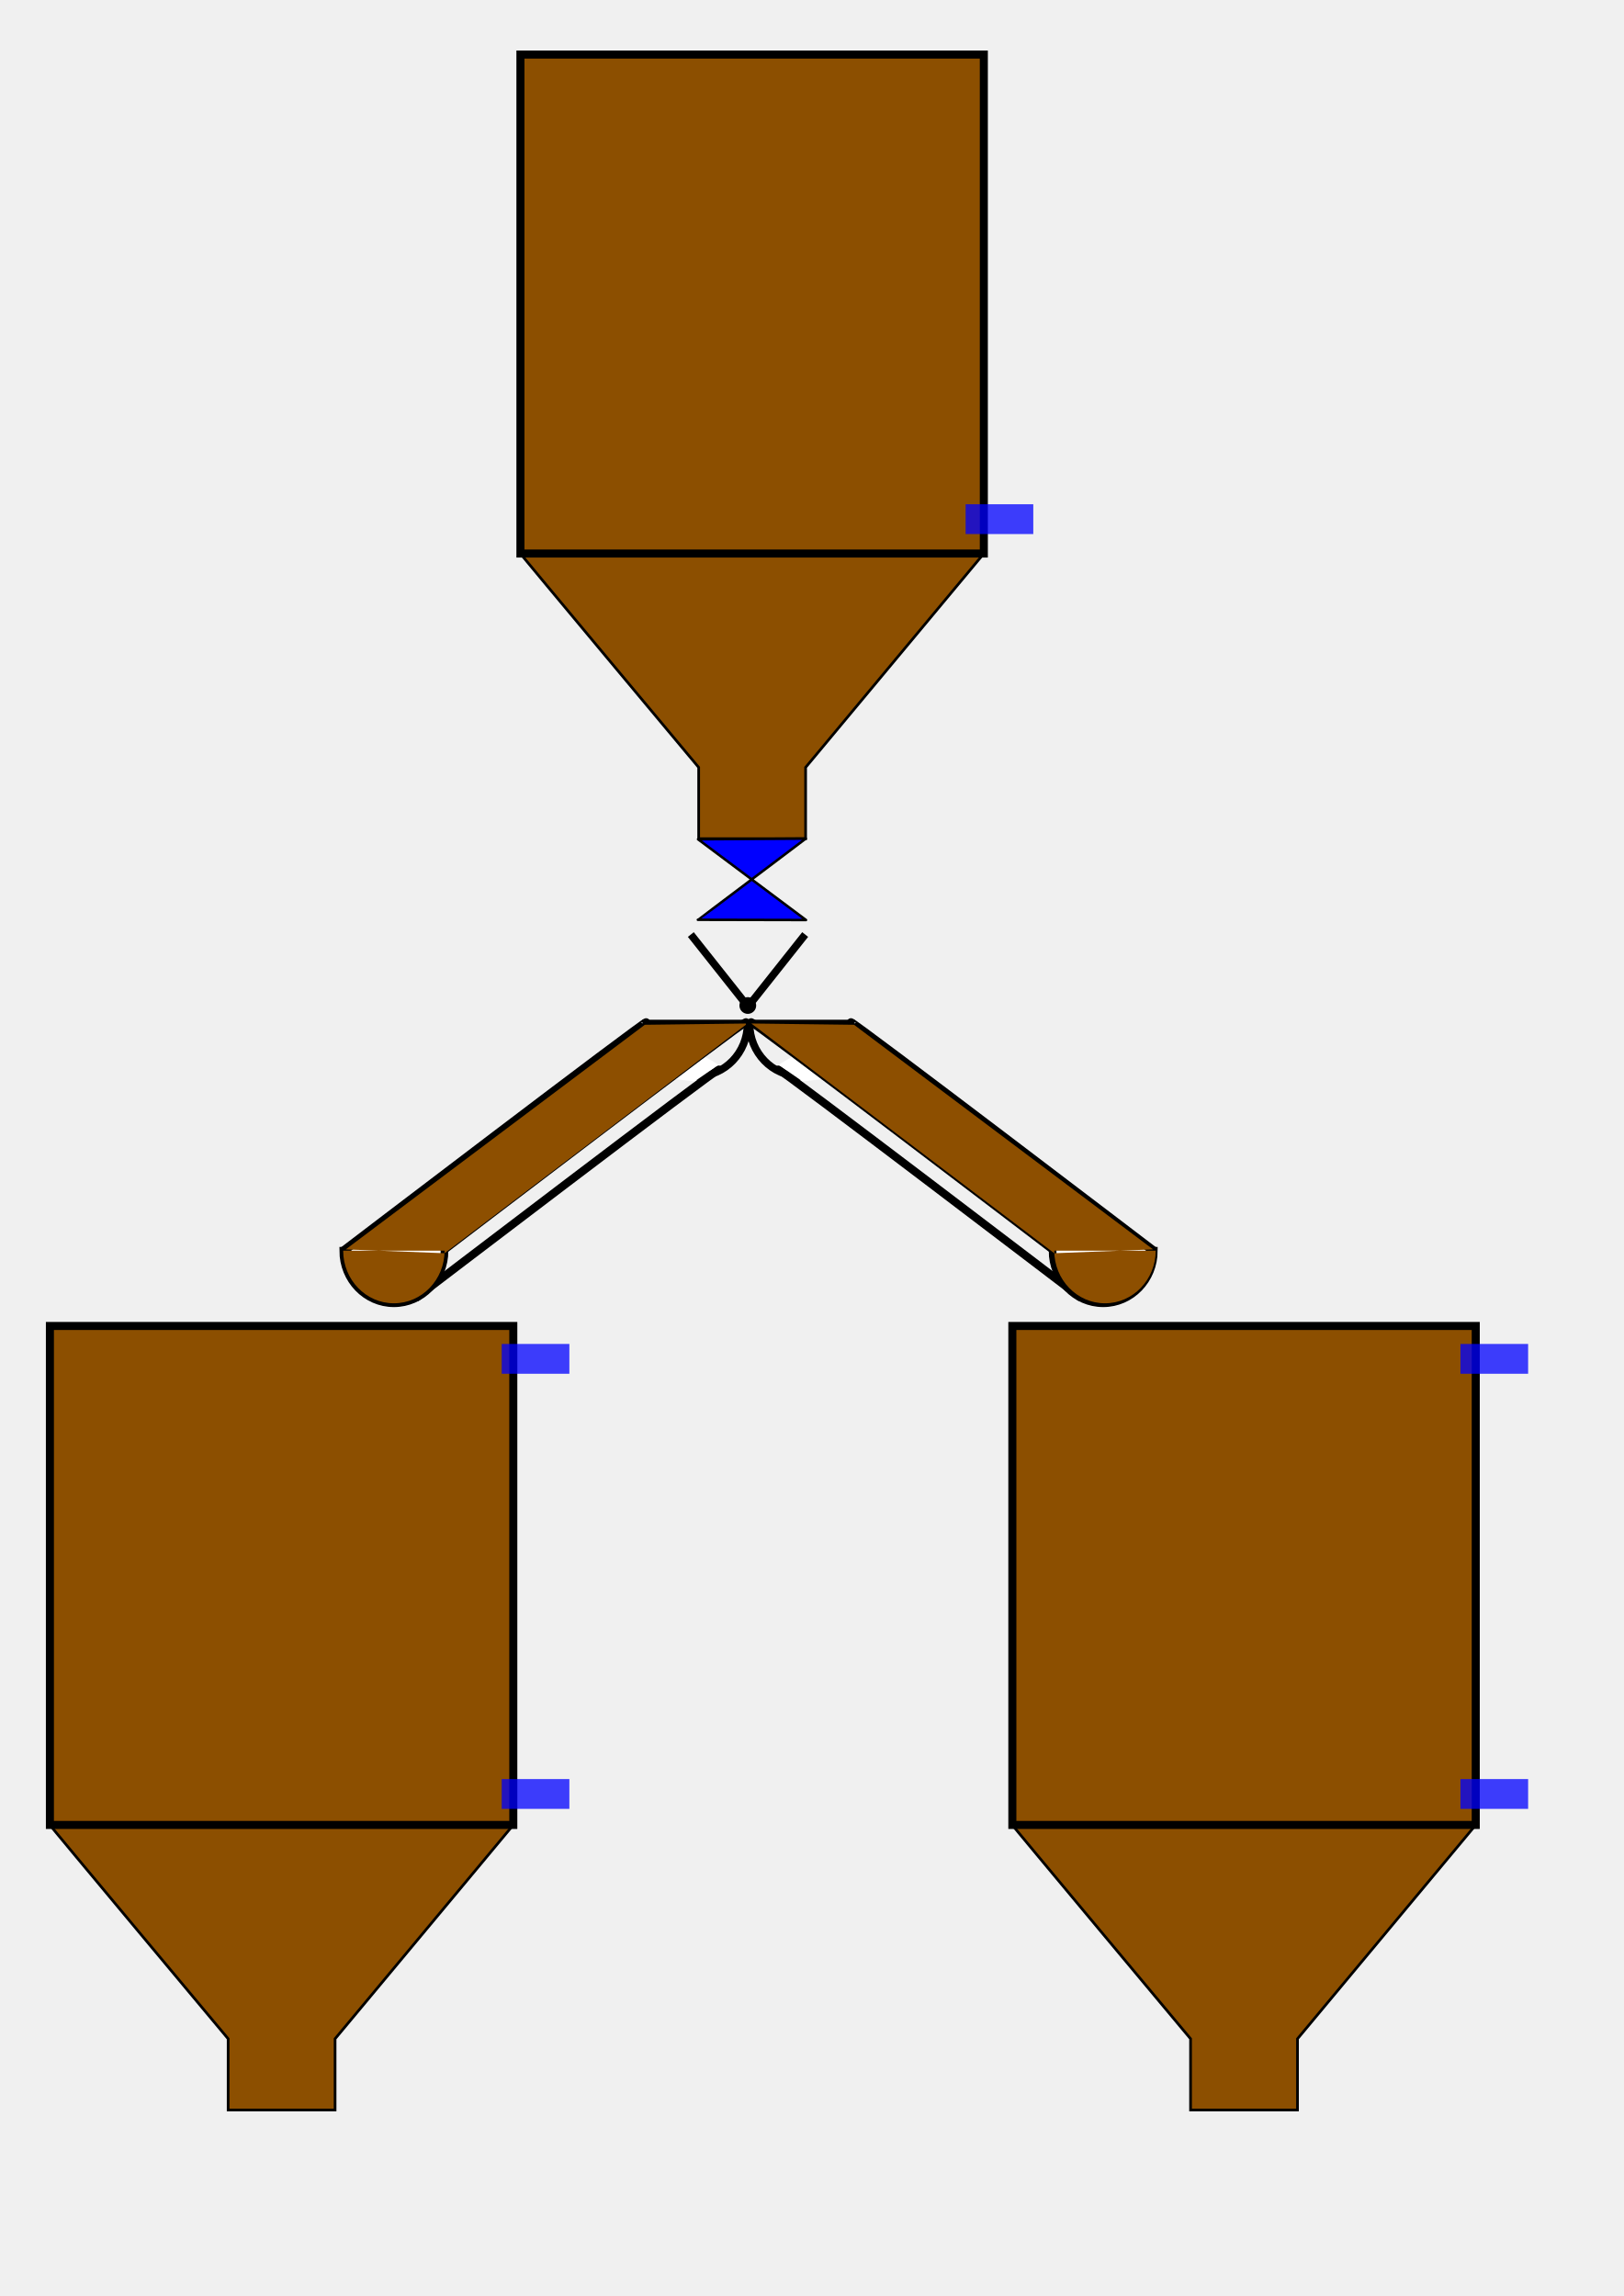
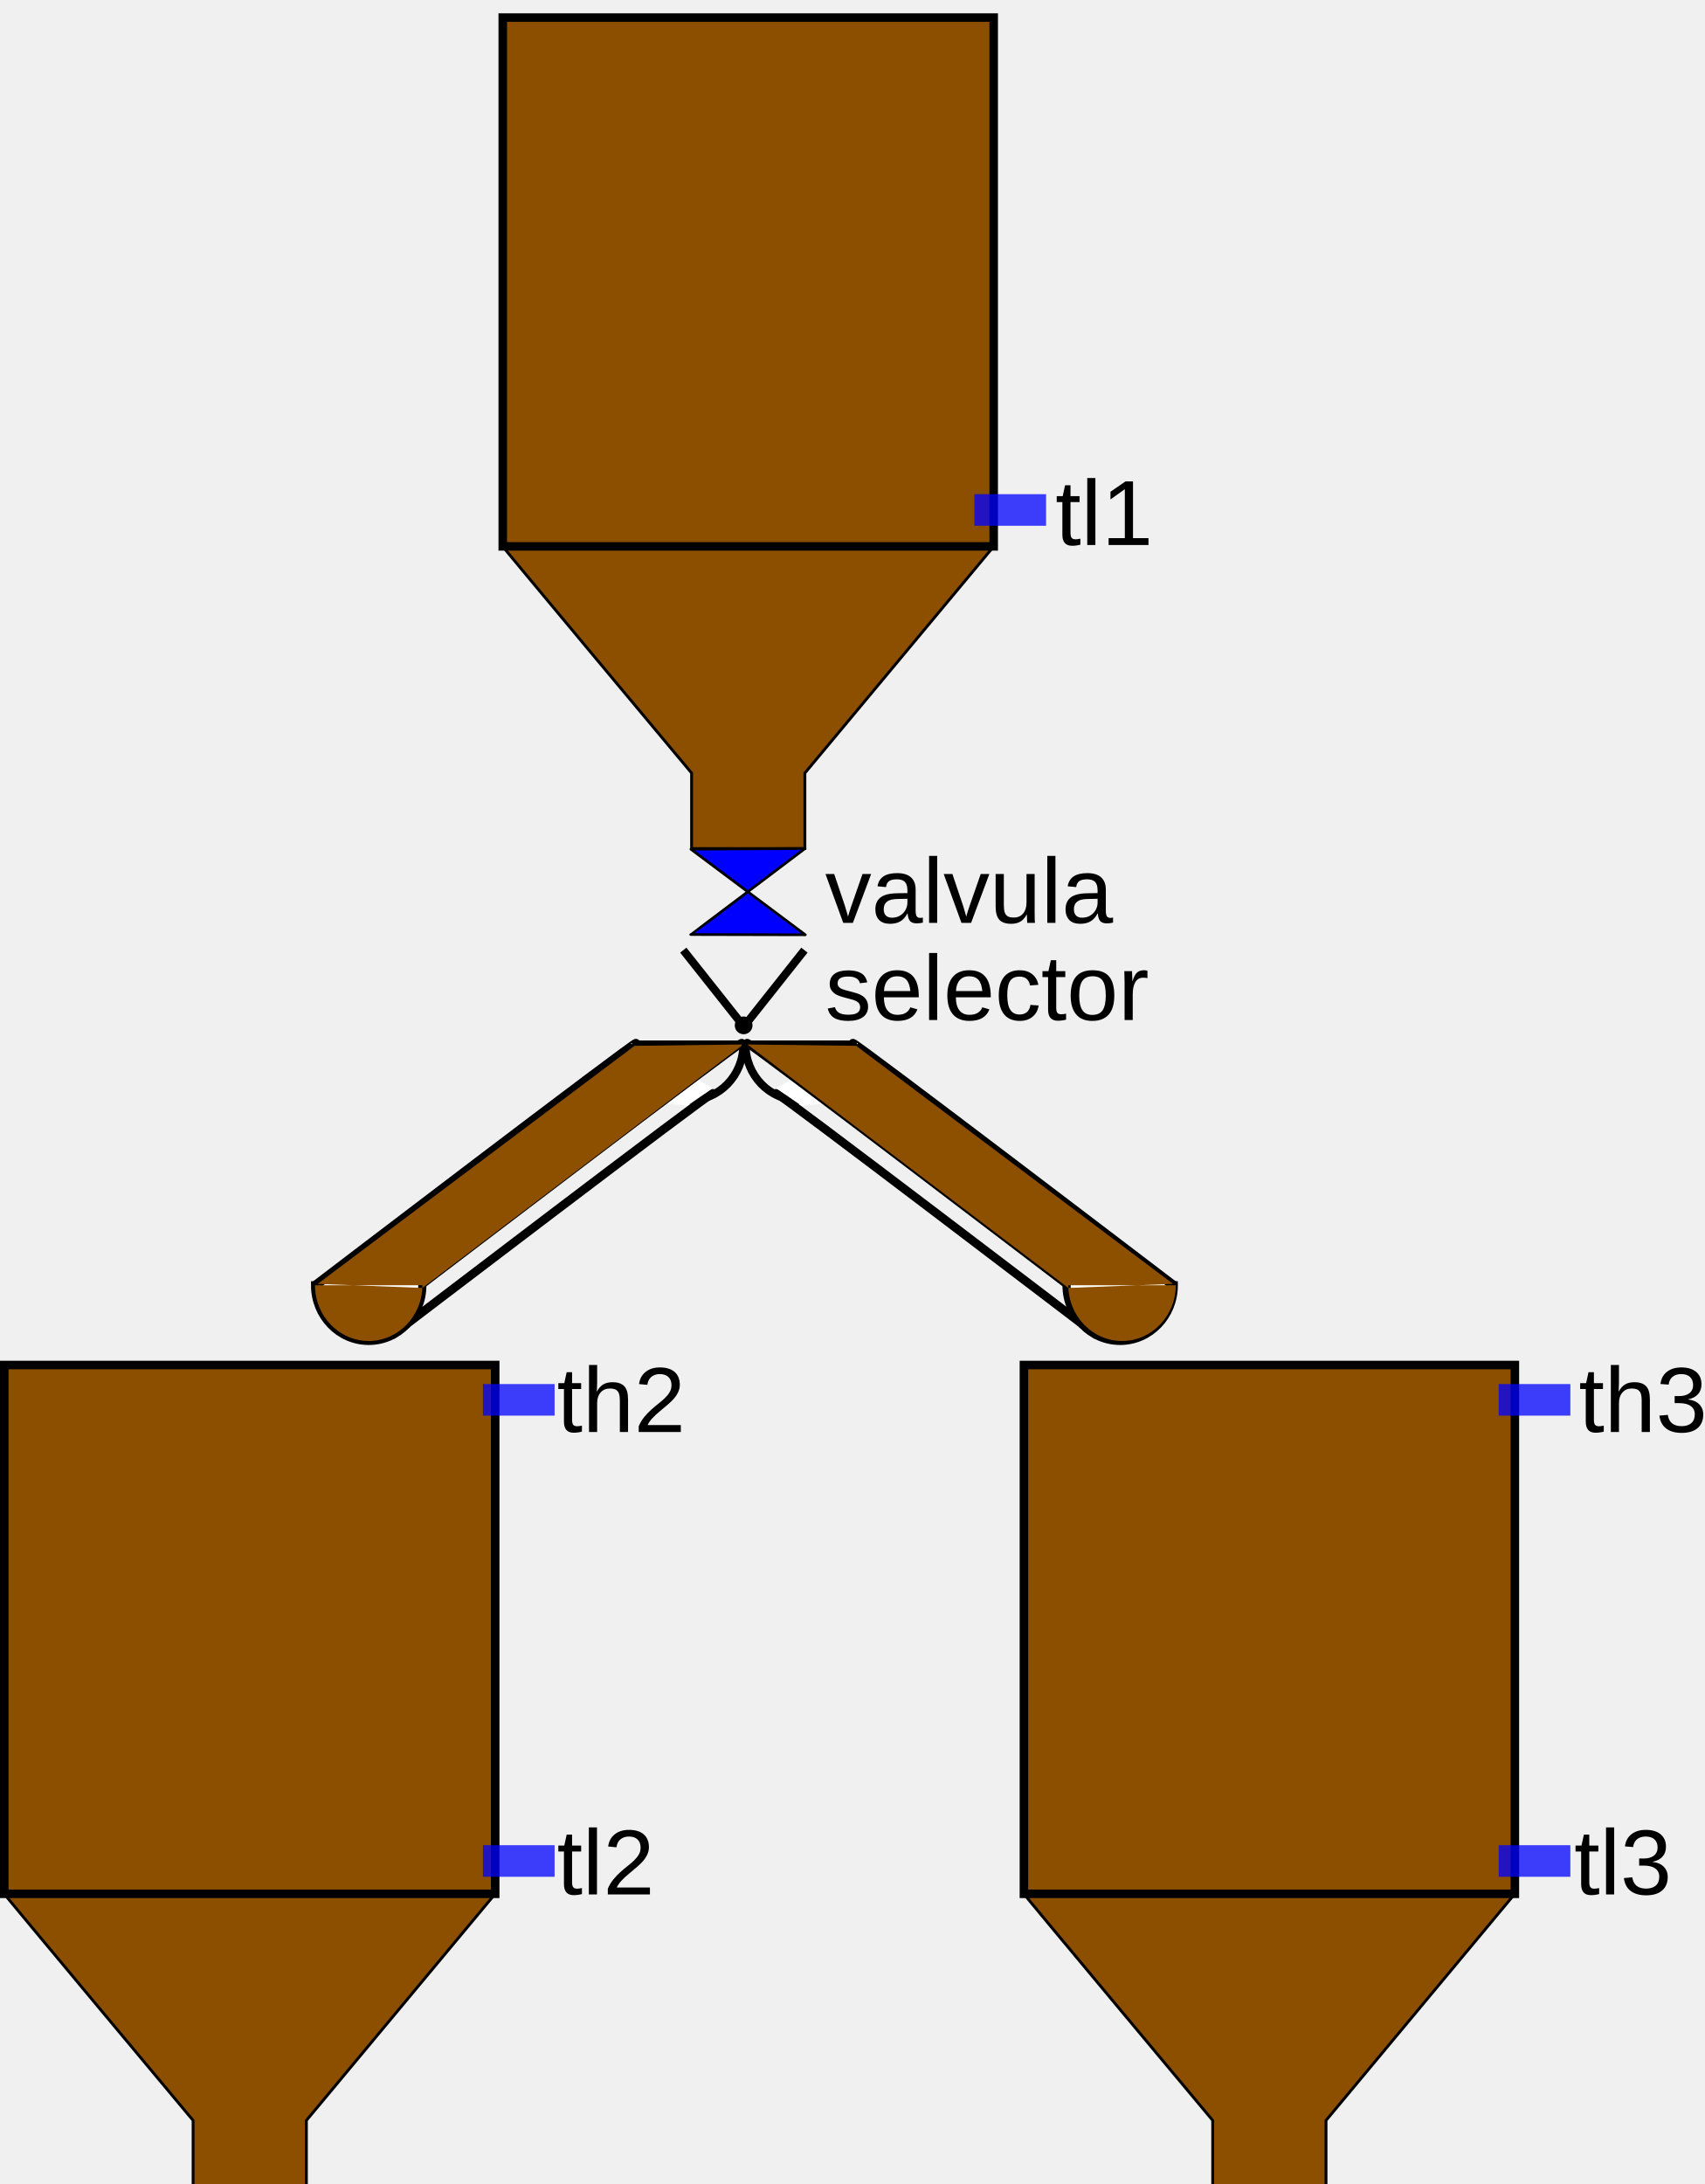
- <svg xmlns="http://www.w3.org/2000/svg" version="1.0" x="0" y="0" width="744.094" height="1052.362" viewBox="0 0 807 1127" id="svg1">
-   <defs id="defs3" />
-   <g transform="translate(187.7951,88.58272)" style="font-size:12;" id="g631">
-     <path d="M 49.762,516.394 A 13.078,12.759 0 1 1 23.605,516.394 L 36.684,516.394 z" style="fill:none;fill-opacity:0.75;fill-rule:evenodd;stroke-width:3pt;" id="path586" />
-     <path d="M 33.175,527.239 A 25.2,26.157 0 1 1 -17.225,527.239 L 7.975,527.239 z" transform="translate(0,-1.27595)" style="fill:none;fill-opacity:0.75;fill-rule:evenodd;stroke:#000000;stroke-width:3.75;" id="path588" />
-     <path d="M 133.337 412.404 C 133.337 411.128 -17.225 525.963 -17.225 525.963 " style="fill:none;fill-opacity:0.75;fill-rule:evenodd;stroke:#000000;stroke-width:4;" id="path616" />
-     <ellipse cx="33.175" cy="557.224" rx="0" ry="0.638" style="fill:#ff0000;fill-opacity:0.75;fill-rule:evenodd;stroke-width:3pt;" id="path589" />
-     <path d="M 33.175,527.239 A 25.2,26.157 0 1 1 -17.225,527.239 L 7.975,527.239 z" transform="translate(150.5622,-114.1976)" style="fill:none;fill-opacity:0.75;fill-rule:evenodd;stroke:#000000;stroke-width:3.75;" id="path612" />
-     <path d="M 169.405 435.929 C 169.405 434.653 18.846 549.488 18.846 549.488 " style="fill:none;fill-opacity:0.75;fill-rule:evenodd;stroke:#000000;stroke-width:4;" id="path618" />
-     <path d="M -8.302 521.839 C -8.302 521.839 -15.389 527.712 -15.322 527.712 C -15.254 527.712 -14.714 530.344 -14.714 530.344 L 31.184 527.847 L 31.251 521.029 L -8.302 521.839 z " style="fill:#ffffff;fill-rule:evenodd;stroke-width:1pt;stroke-opacity:0.986;" id="path629" />
-     <path d="M 169.328 433.575 L 157.408 441.814 C 157.408 441.814 121.299 437.607 121.299 437.607 L 129.713 417.449 L 132.868 414.995 C 132.868 414.995 137.601 414.819 137.601 414.995 C 137.601 415.17 169.678 433.575 169.328 433.575 z " style="fill:#ffffff;fill-rule:evenodd;stroke-width:1pt;" id="path630" />
-     <path d="M 182.939 412.404 C 182.939 411.128 32.381 525.963 32.381 525.963 " style="fill:none;fill-opacity:0.75;fill-rule:evenodd;stroke:#000000;stroke-width:4;" id="path617" />
+ <svg xmlns="http://www.w3.org/2000/svg" width="737.19" height="944.56" version="1.0" viewBox="0 0 799.51 1011.5">
+   <g transform="translate(164.99 70.42)">
+     <g fill="none">
+       <path d="m49.762 516.39a13.078 12.759 0 1 1-26.157 0h13.078z" stroke-width="3pt" />
+       <path transform="translate(0 -1.276)" d="m33.175 527.24a25.2 26.157 0 1 1-50.4-6e-5l25.2 6e-5z" stroke="#000" stroke-width="3.75" />
+       <path d="m133.34 412.4c0-1.276-150.56 113.56-150.56 113.56" stroke="#000" stroke-width="4" />
+     </g>
+     <ellipse cx="33.175" cy="557.22" rx="0" ry=".638" fill="#f00" fill-opacity=".75" fill-rule="evenodd" stroke-width="3pt" />
+     <path transform="translate(150.56 -114.2)" d="m33.175 527.24a25.2 26.157 0 1 1-50.4-6e-5l25.2 6e-5z" fill="none" stroke="#000" stroke-width="3.75" />
+     <path d="m169.4 435.93c0-1.276-150.56 113.56-150.56 113.56" fill="none" stroke="#000" stroke-width="4" />
+     <path d="m-8.302 521.84s-7.087 5.873-7.02 5.873 0.608 2.632 0.608 2.632l45.898-2.497 0.068-6.818z" fill="#fff" fill-rule="evenodd" stroke-opacity=".986" stroke-width="1pt" />
+     <path d="m169.33 433.58-11.92 8.239-36.109-4.207 8.414-20.158 3.155-2.454s4.733-0.176 4.733 0c0 0.175 32.077 18.58 31.727 18.58z" fill="#fff" fill-rule="evenodd" stroke-width="1pt" />
+     <path d="m182.94 412.4c0-1.276-150.56 113.56-150.56 113.56" fill="none" stroke="#000" stroke-width="4" />
  </g>
-   <path d="M 220.959 614.538 C 220.959 628.977 209.67 640.695 195.761 640.695 C 181.852 640.695 170.563 628.977 170.563 614.538 C 170.563 614.538 170.563 614.538 170.563 614.538 L 195.761 614.538 L 220.959 614.538 z M 171.839 613.9 L 220.959 615.814 L 371.516 501.617 L 320.478 502.255 L 171.839 613.9 z " style="font-size:12;fill:#8d4f00;fill-rule:evenodd;stroke-width:3.75;" id="grainL" />
-   <g transform="matrix(-1,0,0,1,556.2751,88.58272)" style="font-size:12;" id="g641">
-     <path d="M 49.762,516.394 A 13.078,12.759 0 1 1 23.605,516.394 L 36.684,516.394 z" style="fill:none;fill-opacity:0.75;fill-rule:evenodd;stroke-width:3pt;" id="path642" />
-     <path d="M 33.175,527.239 A 25.2,26.157 0 1 1 -17.225,527.239 L 7.975,527.239 z" transform="translate(0,-1.27595)" style="fill:none;fill-opacity:0.75;fill-rule:evenodd;stroke:#000000;stroke-width:3.75;" id="path643" />
-     <path d="M 133.337 412.404 C 133.337 411.128 -17.225 525.963 -17.225 525.963 " style="fill:none;fill-opacity:0.75;fill-rule:evenodd;stroke:#000000;stroke-width:4;" id="path644" />
-     <ellipse cx="33.175" cy="557.224" rx="0" ry="0.638" style="fill:#ff0000;fill-opacity:0.75;fill-rule:evenodd;stroke-width:3pt;" id="path645" />
-     <path d="M 33.175,527.239 A 25.2,26.157 0 1 1 -17.225,527.239 L 7.975,527.239 z" transform="translate(150.5622,-114.1976)" style="fill:none;fill-opacity:0.75;fill-rule:evenodd;stroke:#000000;stroke-width:3.75;" id="path646" />
-     <path d="M 169.405 435.929 C 169.405 434.653 18.846 549.488 18.846 549.488 " style="fill:none;fill-opacity:0.75;fill-rule:evenodd;stroke:#000000;stroke-width:4;" id="path647" />
-     <path d="M -8.302 521.839 C -8.302 521.839 -15.389 527.712 -15.322 527.712 C -15.254 527.712 -14.714 530.344 -14.714 530.344 L 31.184 527.847 L 31.251 521.029 L -8.302 521.839 z " style="fill:#ffffff;fill-rule:evenodd;stroke-width:1pt;stroke-opacity:0.986;" id="path648" />
-     <path d="M 169.328 433.575 L 157.408 441.814 C 157.408 441.814 121.299 437.607 121.299 437.607 L 129.713 417.449 L 132.868 414.995 C 132.868 414.995 137.601 414.819 137.601 414.995 C 137.601 415.17 169.678 433.575 169.328 433.575 z " style="fill:#ffffff;fill-rule:evenodd;stroke-width:1pt;" id="path649" />
-     <path d="M 182.939 412.404 C 182.939 411.128 32.381 525.963 32.381 525.963 " style="fill:none;fill-opacity:0.75;fill-rule:evenodd;stroke:#000000;stroke-width:4;" id="path650" />
+   <path id="grainL" d="m198.16 596.38c0 14.439-11.289 26.157-25.198 26.157s-25.198-11.718-25.198-26.157h25.198zm-49.12-0.638 49.12 1.914 150.56-114.2-51.038 0.638z" fill="#8d4f00" fill-rule="evenodd" stroke-width="3.75" />
+   <g transform="matrix(-1 0 0 1 533.47 70.42)">
+     <g fill="none">
+       <path d="m49.762 516.39a13.078 12.759 0 1 1-26.157 0h13.078z" stroke-width="3pt" />
+       <path transform="translate(0 -1.276)" d="m33.175 527.24a25.2 26.157 0 1 1-50.4-6e-5l25.2 6e-5z" stroke="#000" stroke-width="3.75" />
+       <path d="m133.34 412.4c0-1.276-150.56 113.56-150.56 113.56" stroke="#000" stroke-width="4" />
+     </g>
+     <ellipse cx="33.175" cy="557.22" rx="0" ry=".638" fill="#f00" fill-opacity=".75" fill-rule="evenodd" stroke-width="3pt" />
+     <path transform="translate(150.56 -114.2)" d="m33.175 527.24a25.2 26.157 0 1 1-50.4-6e-5l25.2 6e-5z" fill="none" stroke="#000" stroke-width="3.75" />
+     <path d="m169.4 435.93c0-1.276-150.56 113.56-150.56 113.56" fill="none" stroke="#000" stroke-width="4" />
+     <path d="m-8.302 521.84s-7.087 5.873-7.02 5.873 0.608 2.632 0.608 2.632l45.898-2.497 0.068-6.818z" fill="#fff" fill-rule="evenodd" stroke-opacity=".986" stroke-width="1pt" />
+     <path d="m169.33 433.58-11.92 8.239-36.109-4.207 8.414-20.158 3.155-2.454s4.733-0.176 4.733 0c0 0.175 32.077 18.58 31.727 18.58z" fill="#fff" fill-rule="evenodd" stroke-width="1pt" />
+     <path d="m182.94 412.4c0-1.276-150.56 113.56-150.56 113.56" fill="none" stroke="#000" stroke-width="4" />
  </g>
-   <path d="M 523.982 614.538 C 523.982 628.977 535.272 640.695 549.182 640.695 C 563.092 640.695 574.382 628.977 574.382 614.538 C 574.382 614.538 574.382 614.538 574.382 614.538 L 549.182 614.538 L 523.982 614.538 z M 573.106 613.9 L 523.982 615.814 L 373.429 501.617 L 424.463 502.255 L 573.106 613.9 z " style="font-size:12;fill:#8d4f00;fill-rule:evenodd;stroke-width:3.75;" id="grainR" />
-   <ellipse cx="179.013" cy="404.083" rx="4.163" ry="4.163" transform="translate(192.6531,88.58272)" style="font-size:12;fill-rule:evenodd;stroke-width:3pt;" id="path652" />
-   <path d="M 371.831 493.315 L 343.347 457.381 " style="font-size:12;fill:none;fill-opacity:0.75;fill-rule:evenodd;stroke:#000000;stroke-width:3.75;" id="selR" />
-   <path d="M 371.691 493.315 L 400.175 457.381 " style="font-size:12;fill:none;fill-opacity:0.75;fill-rule:evenodd;stroke:#000000;stroke-width:3.75;" id="selL" />
-   <g transform="translate(187.7951,55.39071)" style="font-size:12;" id="g658">
-     <rect width="230.315" height="248.032" x="70.866" y="35.433" transform="translate(0,-70.86619)" style="fill:#8c4f00;fill-rule:evenodd;stroke-width:3pt;" id="tank1Fill" />
-     <path d="M 70.869 283.476 C 69.083 281.69 159.455 389.775 159.455 389.775 L 159.455 425.208 C 159.455 425.208 212.605 425.208 212.605 425.208 C 212.605 407.492 212.605 407.492 212.605 389.775 L 301.187 283.476 L 70.869 283.476 z " transform="translate(0,-70.86619)" style="fill:#8c4f00;fill-rule:evenodd;stroke:#000000;stroke-width:1pt;" id="path566" />
-     <rect width="230.315" height="248.032" x="70.866" y="35.433" transform="translate(0,-70.86619)" style="fill:none;fill-opacity:0.749;fill-rule:evenodd;stroke:#000000;stroke-width:3pt;" id="rect567" />
+   <path id="grainR" d="m501.18 596.38c0 14.439 11.29 26.157 25.2 26.157s25.2-11.718 25.2-26.157h-25.2zm49.124-0.638-49.124 1.914-150.55-114.2 51.034 0.638z" fill="#8d4f00" fill-rule="evenodd" stroke-width="3.75" />
+   <circle cx="348.86" cy="474.5" r="4.163" fill-rule="evenodd" stroke-width="3pt" />
+   <path id="selR" d="m349.03 475.15-28.484-35.934" fill="none" stroke="#000" stroke-width="3.75" />
+   <path id="selL" d="m348.89 475.15 28.484-35.934" fill="none" stroke="#000" stroke-width="3.75" />
+   <g transform="translate(164.99 37.228)">
+     <rect id="tank1Fill" transform="translate(0 -70.866)" x="70.866" y="35.433" width="230.31" height="248.03" fill="#8c4f00" fill-rule="evenodd" stroke-width="3pt" />
+     <path transform="translate(0 -70.866)" d="m70.869 283.48c-1.786-1.786 88.586 106.3 88.586 106.3v35.433h53.15v-35.433l88.582-106.3z" fill="#8c4f00" fill-rule="evenodd" stroke="#000" stroke-width="1pt" />
+     <rect transform="translate(0 -70.866)" x="70.866" y="35.433" width="230.31" height="248.03" fill="none" stroke="#000" stroke-width="3pt" />
  </g>
-   <rect width="230.315" height="248.032" x="24.803" y="651.969" style="font-size:12;fill:#8c4f00;fill-rule:evenodd;stroke-width:3pt;" id="tank2fill" />
-   <path d="M 24.802 900.004 C 23.016 898.218 113.391 1006.3 113.391 1006.3 L 113.391 1041.7 C 113.391 1041.7 166.537 1041.7 166.537 1041.7 C 166.537 1024 166.537 1024 166.537 1006.3 L 255.111 900.004 L 24.802 900.004 z " style="font-size:12;fill:#8c4f00;fill-rule:evenodd;stroke:#000000;stroke-width:1pt;" id="path664" />
-   <rect width="230.315" height="248.032" x="24.803" y="651.969" style="font-size:12;fill:none;fill-opacity:0.749;fill-rule:evenodd;stroke:#000000;stroke-width:3pt;" id="rect665" />
-   <rect width="230.315" height="248.032" x="503.149" y="651.969" style="font-size:12;fill:#8c4f00;fill-rule:evenodd;stroke-width:3pt;" id="tank3fill" />
-   <path d="M 503.137 900.004 C 501.351 898.218 591.722 1006.3 591.722 1006.3 L 591.722 1041.7 C 591.722 1041.7 644.872 1041.7 644.872 1041.7 C 644.872 1024 644.872 1024 644.872 1006.3 L 733.454 900.004 L 503.137 900.004 z " style="font-size:12;fill:#8c4f00;fill-rule:evenodd;stroke:#000000;stroke-width:1pt;" id="path668" />
-   <rect width="230.315" height="248.032" x="503.149" y="651.969" style="font-size:12;fill:none;fill-opacity:0.749;fill-rule:evenodd;stroke:#000000;stroke-width:3pt;" id="rect669" />
-   <path d="M 346.845 450.053 C 347.119 450.053 400.464 409.709 400.464 409.709 L 346.937 410.03 L 400.593 450.175 L 346.845 450.053 z " style="font-size:12;fill:#0000ff;fill-rule:evenodd;stroke:#000000;stroke-width:1.25;stroke-linejoin:round;" id="valve" />
-   <rect width="33.627" height="14.814" x="249.355" y="877.199" style="font-size:12;fill:#0000ff;fill-opacity:0.75;fill-rule:evenodd;stroke-width:3pt;" id="t2l" />
-   <rect width="33.627" height="14.814" x="249.355" y="660.906" style="font-size:12;fill:#0000ff;fill-opacity:0.75;fill-rule:evenodd;stroke-width:3pt;" id="t2h" />
-   <rect width="33.627" height="14.814" x="725.869" y="877.199" style="font-size:12;fill:#0000ff;fill-opacity:0.75;fill-rule:evenodd;stroke-width:3pt;" id="t3l" />
-   <rect width="33.627" height="14.814" x="725.869" y="660.906" style="font-size:12;fill:#0000ff;fill-opacity:0.75;fill-rule:evenodd;stroke-width:3pt;" id="t3h" />
-   <rect width="33.627" height="14.814" x="479.927" y="243.498" style="font-size:12;fill:#0000ff;fill-opacity:0.75;fill-rule:evenodd;stroke-width:3pt;" id="t1l" />
+   <rect id="tank2fill" x="2" y="633.81" width="230.31" height="248.03" fill="#8c4f00" fill-rule="evenodd" stroke-width="3pt" />
+   <path d="m1.998 881.84c-1.786-1.786 88.589 106.3 88.589 106.3v35.4h53.146v-35.4l88.574-106.3z" fill="#8c4f00" fill-rule="evenodd" stroke="#000" stroke-width="1pt" />
+   <rect x="2" y="633.81" width="230.31" height="248.03" fill="none" stroke="#000" stroke-width="3pt" />
+   <rect id="tank3fill" x="480.35" y="633.81" width="230.31" height="248.03" fill="#8c4f00" fill-rule="evenodd" stroke-width="3pt" />
+   <path d="m480.33 881.84c-1.786-1.786 88.585 106.3 88.585 106.3v35.4h53.15v-35.4l88.582-106.3z" fill="#8c4f00" fill-rule="evenodd" stroke="#000" stroke-width="1pt" />
+   <rect x="480.35" y="633.81" width="230.31" height="248.03" fill="none" stroke="#000" stroke-width="3pt" />
+   <g fill="#00f" fill-rule="evenodd">
+     <path id="valve" d="m324.04 431.89c0.274 0 53.619-40.344 53.619-40.344l-53.527 0.321 53.656 40.145z" stroke="#000" stroke-linejoin="round" stroke-width="1.25" />
+     <g fill-opacity=".75" stroke-width="3pt">
+       <rect id="t2l" x="226.55" y="859.04" width="33.627" height="14.814" />
+       <rect id="t2h" x="226.55" y="642.74" width="33.627" height="14.814" />
+       <rect id="t3l" x="703.07" y="859.04" width="33.627" height="14.814" />
+       <rect id="t3h" x="703.07" y="642.74" width="33.627" height="14.814" />
+       <rect id="t1l" x="457.12" y="225.34" width="33.627" height="14.814" />
+     </g>
+   </g>
+   <g fill="none" font-family="Arial" font-size="43.382px" letter-spacing="0px" stroke="#000000" stroke-width="1.085px" word-spacing="0px">
+     <text x="495.088" y="249.196" style="line-height:125%" xml:space="preserve">
+       <tspan x="495.088" y="249.196" fill="#000000" stroke="none" stroke-width="1.085px">tl1</tspan>
+     </text>
+     <text x="261.269" y="882.128" style="line-height:125%" xml:space="preserve">
+       <tspan x="261.269" y="882.128" fill="#000000" stroke="none" stroke-width="1.085px">tl2</tspan>
+     </text>
+     <text x="738.464" y="882.128" style="line-height:125%" xml:space="preserve">
+       <tspan x="738.464" y="882.128" fill="#000000" stroke="none" stroke-width="1.085px">tl3</tspan>
+     </text>
+     <text x="261.269" y="665.221" style="line-height:125%" xml:space="preserve">
+       <tspan x="261.269" y="665.221" fill="#000000" stroke="none" stroke-width="1.085px">th2</tspan>
+     </text>
+     <text x="740.633" y="665.221" style="line-height:125%" xml:space="preserve">
+       <tspan x="740.633" y="665.221" fill="#000000" stroke="none" stroke-width="1.085px">th3</tspan>
+     </text>
+     <text x="387.12" y="471.979" style="line-height:125%" xml:space="preserve">
+       <tspan x="387.12" y="471.979" fill="#000000" stroke="none" stroke-width="1.085px">selector</tspan>
+     </text>
+     <text x="387.12" y="426.429" style="line-height:125%" xml:space="preserve">
+       <tspan x="387.12" y="426.429" fill="#000000" stroke="none" stroke-width="1.085px">valvula</tspan>
+     </text>
+   </g>
</svg>
